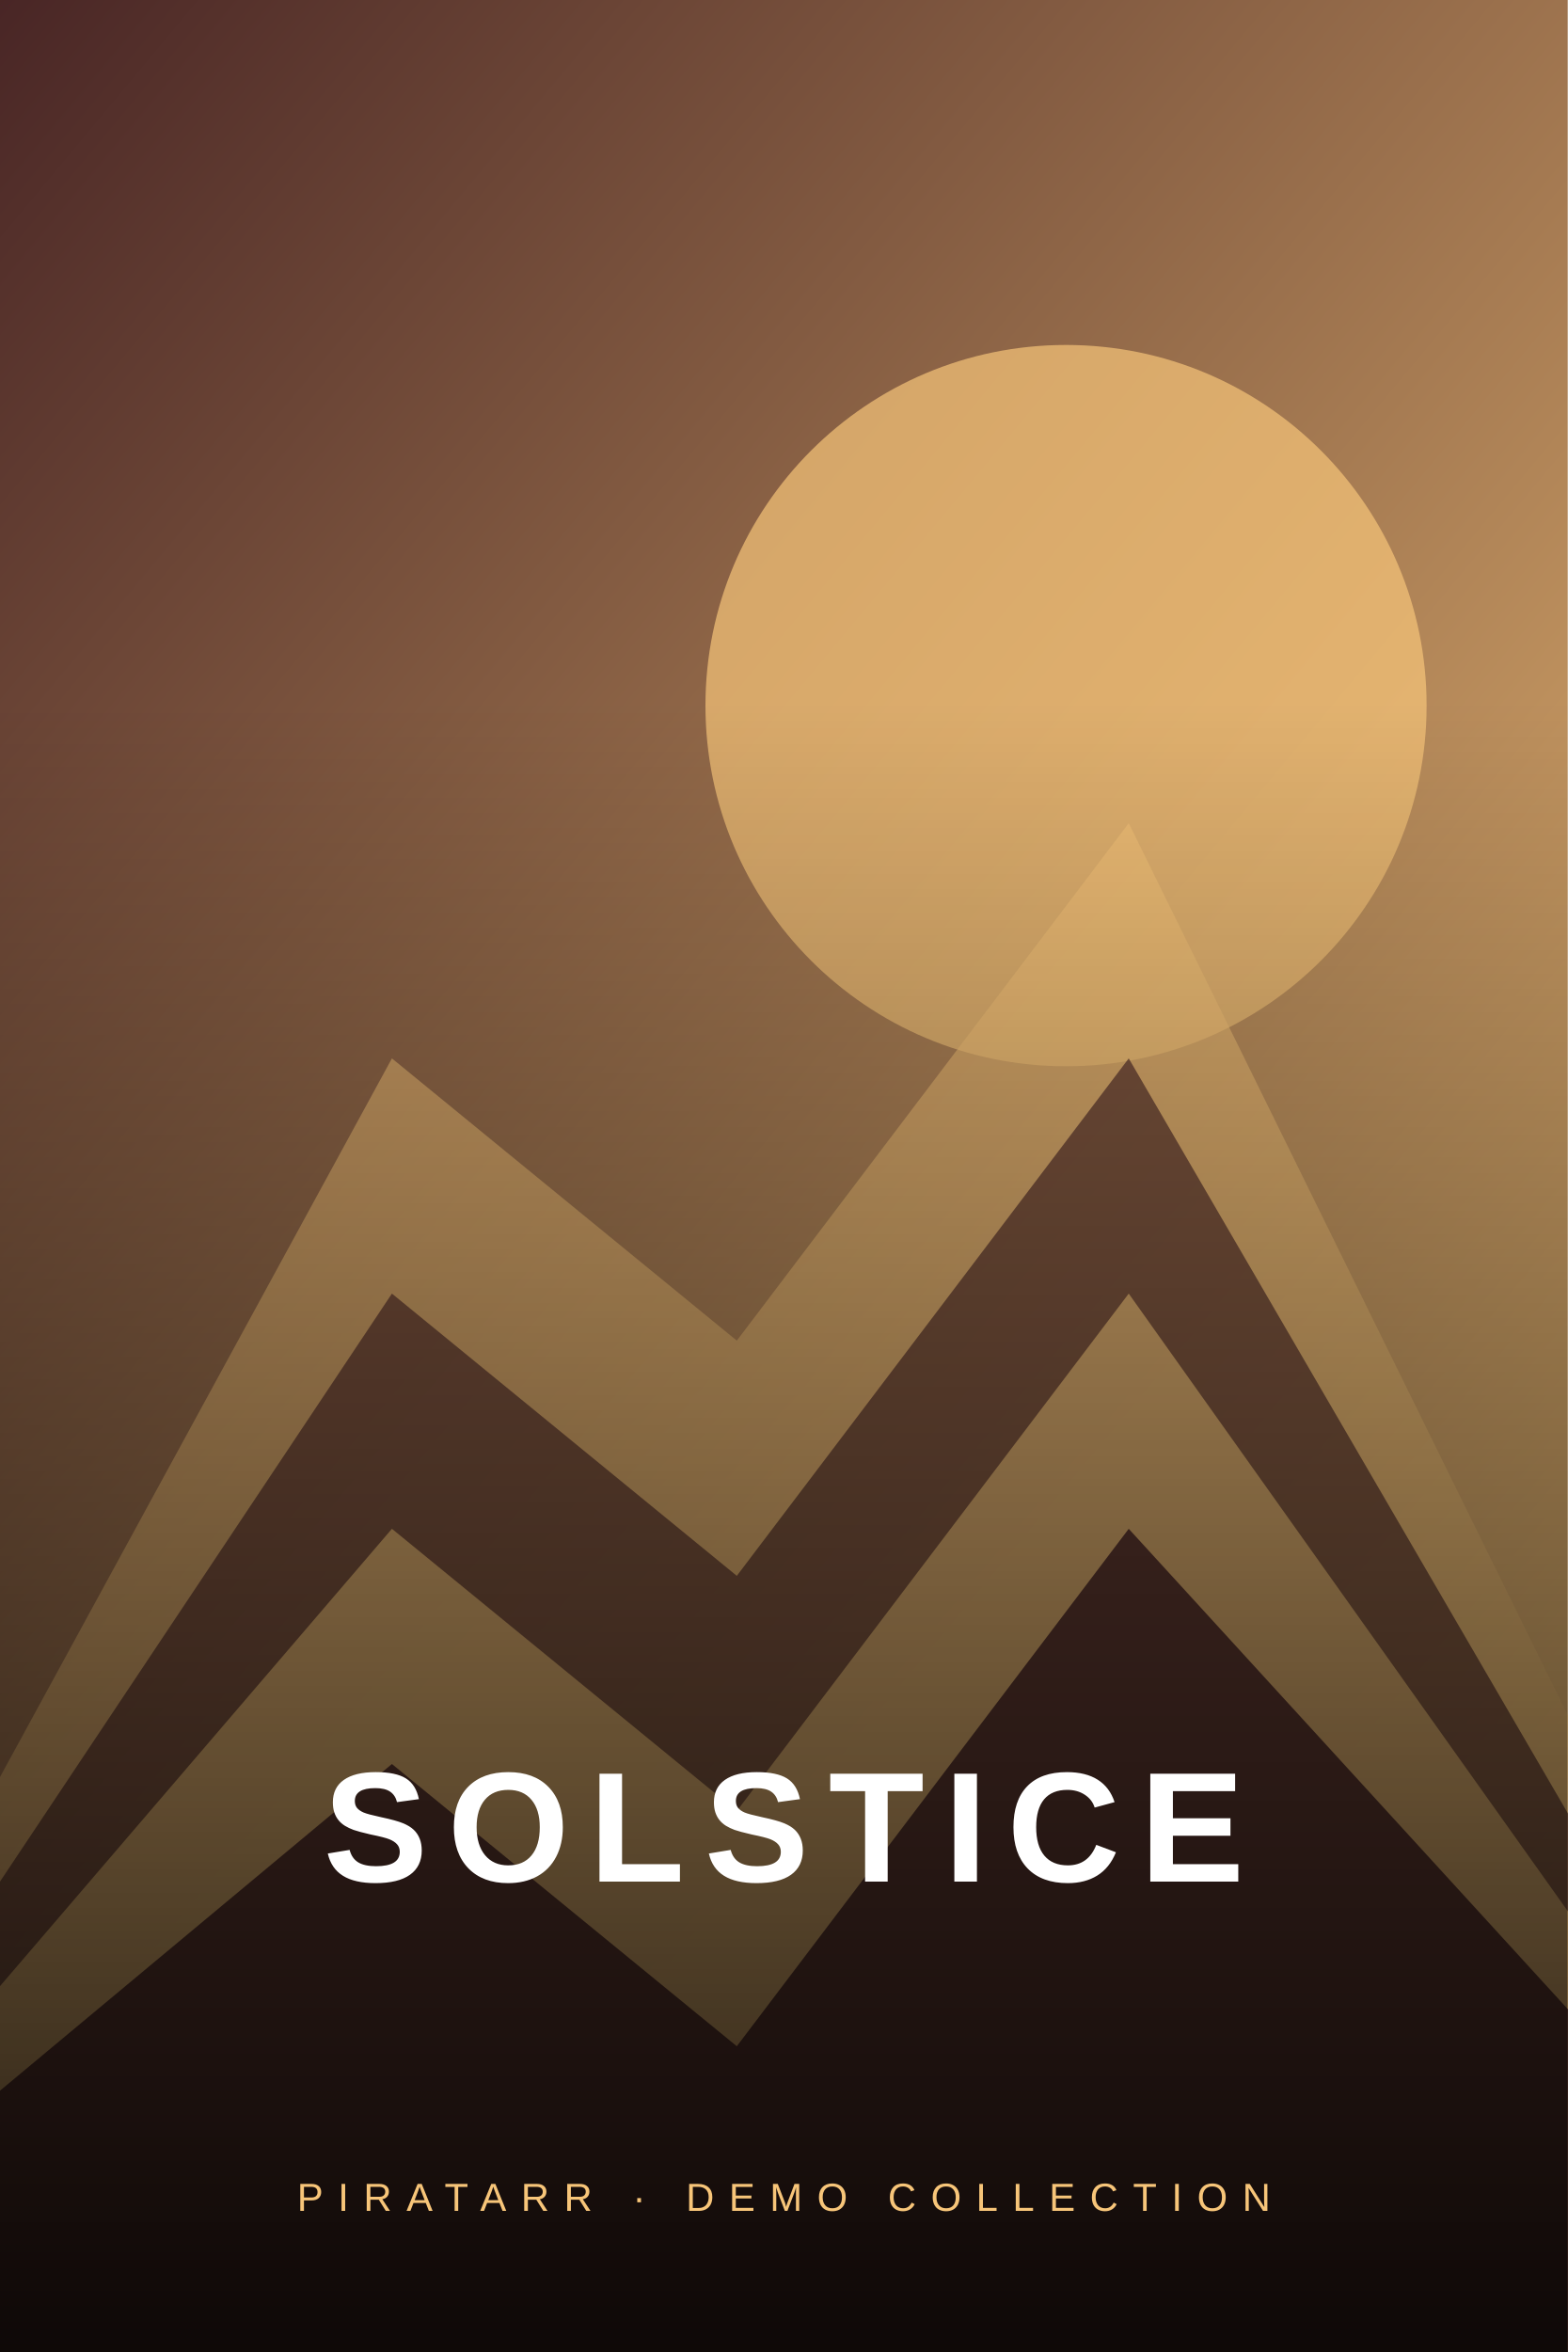
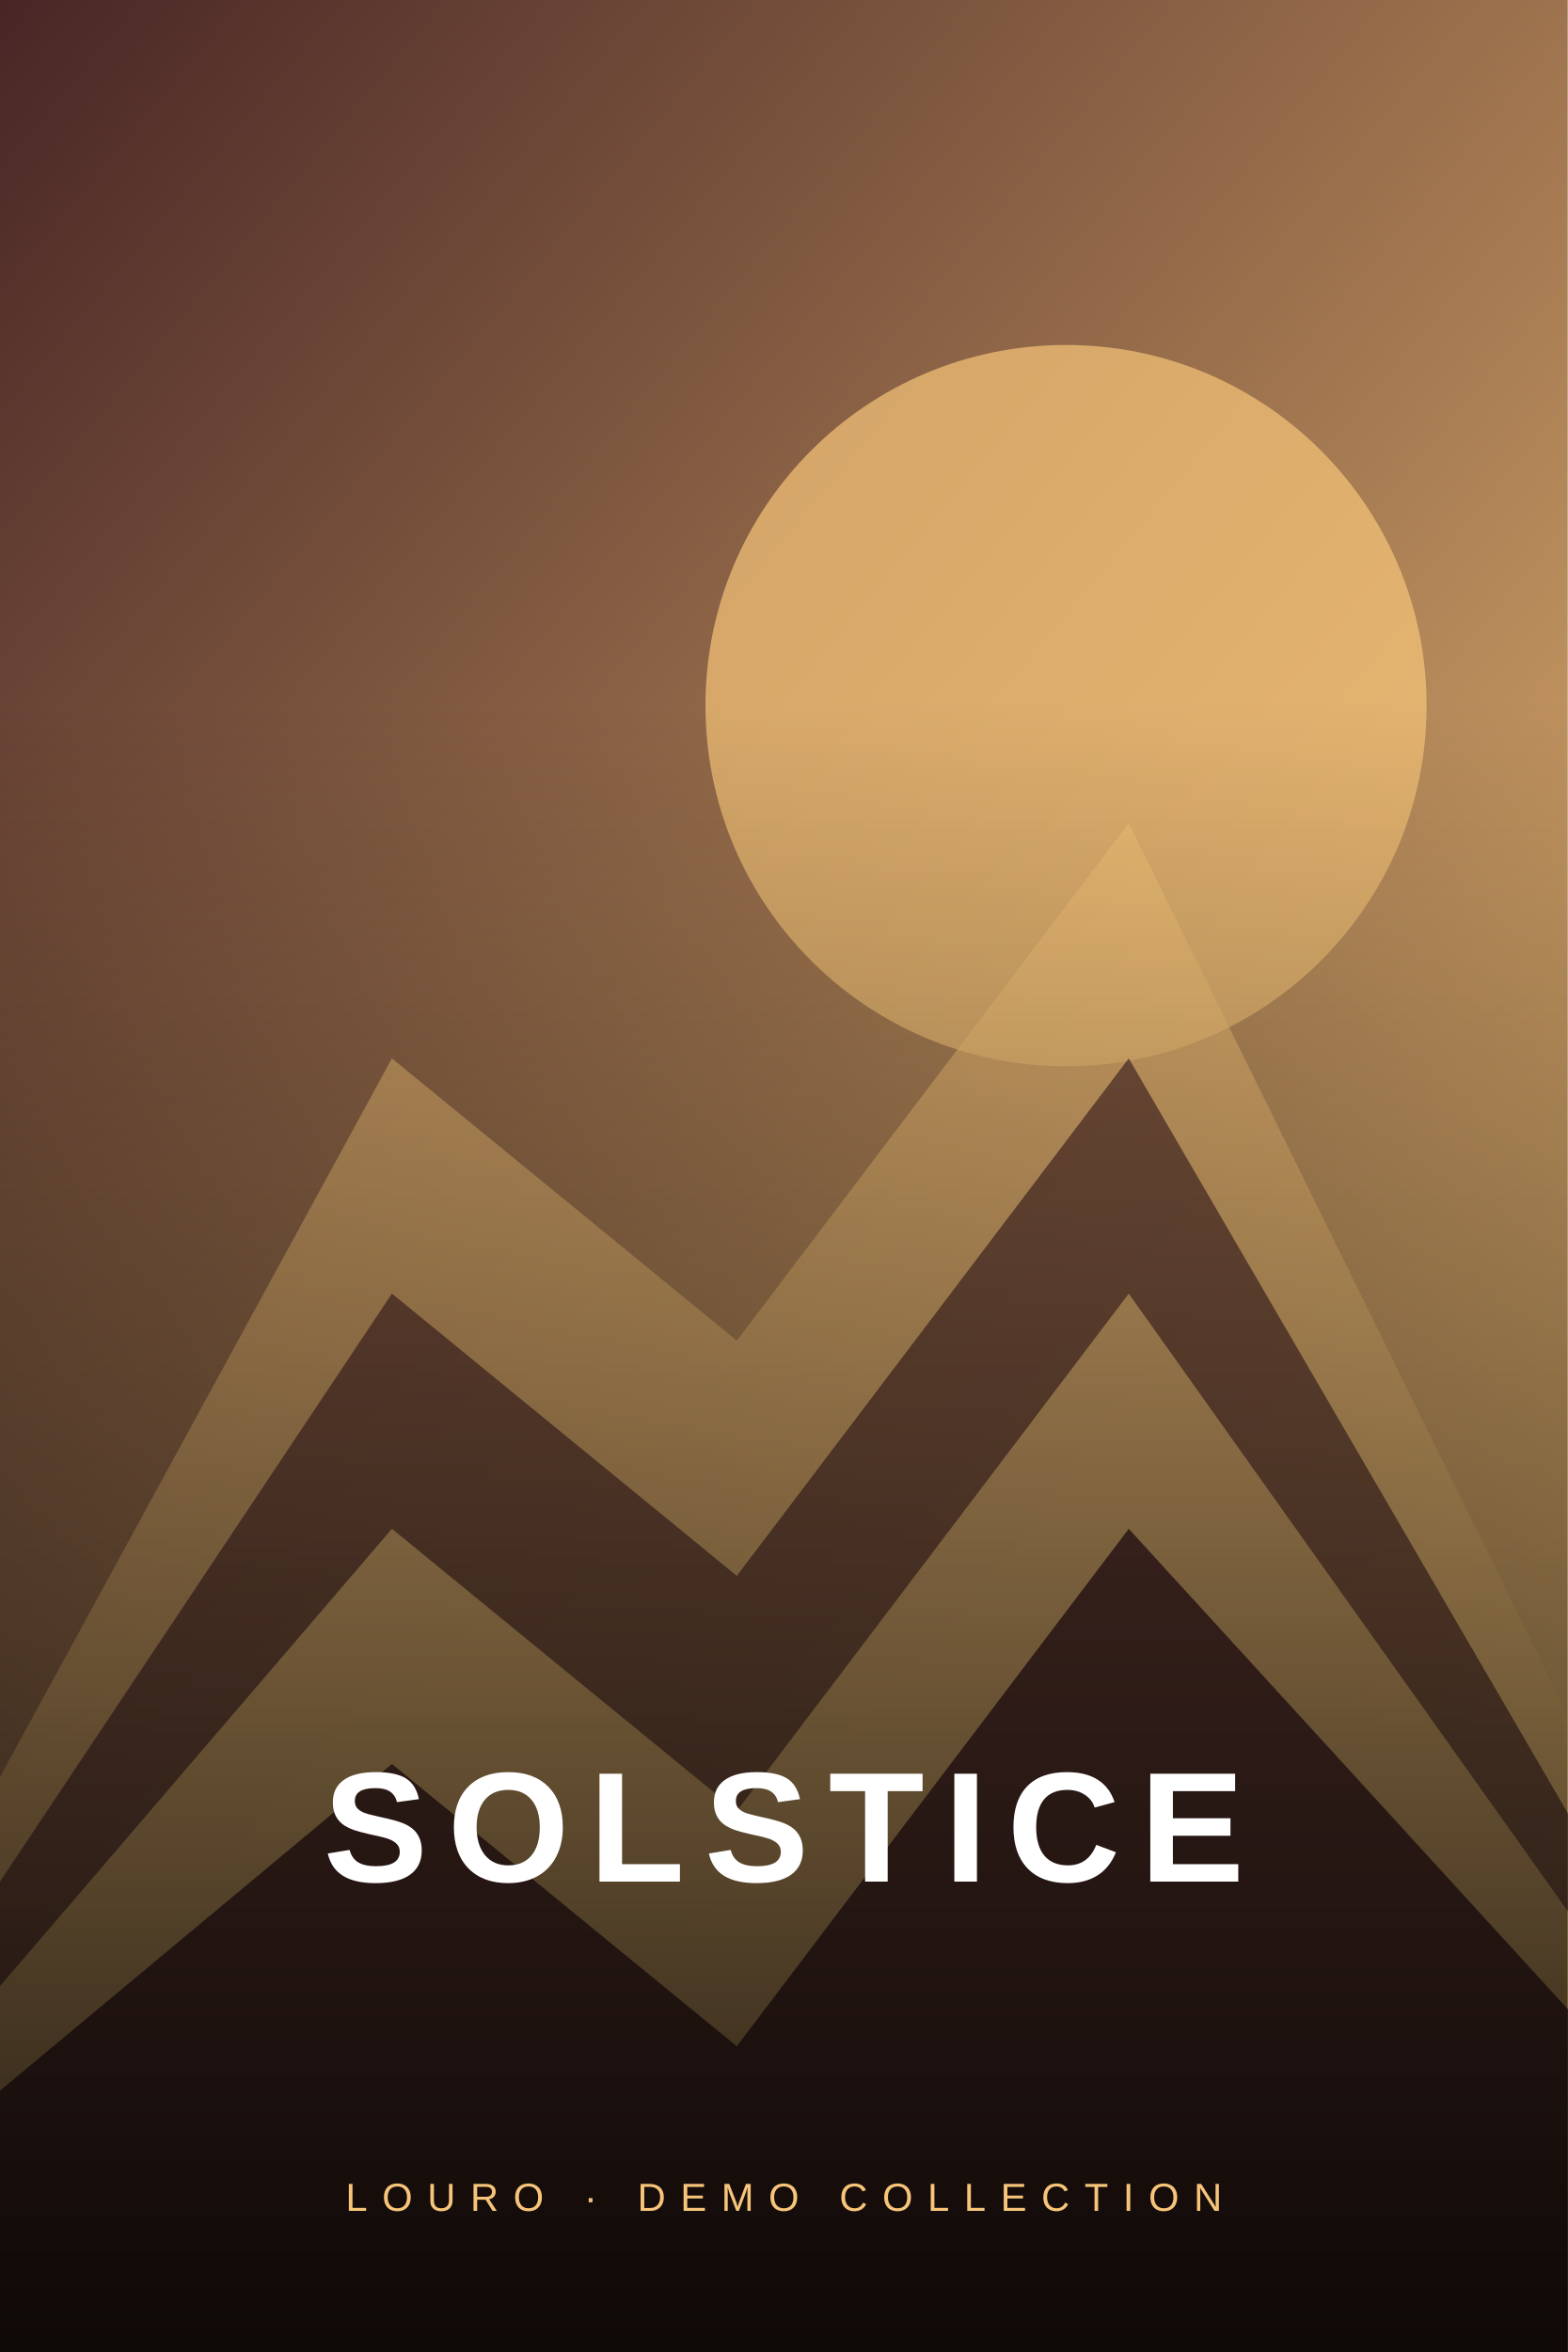
<svg xmlns="http://www.w3.org/2000/svg" viewBox="0 0 320 480" width="320" height="480">
  <defs>
    <linearGradient id="bg" x2="0.8" y2="1">
      <stop stop-color="#482525" />
      <stop offset="1" stop-color="#f7c579" />
    </linearGradient>
    <radialGradient id="planet" cx=".3" cy=".25">
      <stop stop-color="#f7c579" />
      <stop offset="1" stop-color="#482525" />
    </radialGradient>
    <linearGradient id="shade" x2="0" y2="1">
      <stop offset=".3" stop-color="#000" stop-opacity="0" />
      <stop offset="1" stop-color="#000" stop-opacity=".85" />
    </linearGradient>
  </defs>
  <path fill="url(#bg)" d="M0 0h320v480H0z" />
  <circle cx="217.6" cy="144.0" r="73.6" fill="#f7c579" opacity=".7" />
  <path d="M-64.0 480 L80.0 216.0 L150.4 273.6 L230.4 168.0 L384.0 480Z" fill="#f7c579" opacity="0.55" />
  <path d="M-64.0 480 L80.0 264.0 L150.4 321.6 L230.4 216.0 L384.0 480Z" fill="#482525" opacity="0.65" />
  <path d="M-64.0 480 L80.0 312.0 L150.4 369.6 L230.4 264.0 L384.0 480Z" fill="#f7c579" opacity="0.75" />
  <path d="M-64.0 480 L80.0 360.0 L150.4 417.6 L230.4 312.0 L384.0 480Z" fill="#482525" opacity="0.85" />
  <path fill="url(#shade)" d="M0 0h320v480H0z" />
  <text x="160.0" y="384.0" text-anchor="middle" fill="#fff" font-family="Arial,sans-serif" font-size="32" letter-spacing="4" font-weight="700">SOLSTICE</text>
-   <text x="160.0" y="451.2" text-anchor="middle" fill="#f7c579" font-family="Arial,sans-serif" font-size="8" letter-spacing="3">PIRATARR · DEMO COLLECTION</text>
+   <text x="160.0" y="451.2" text-anchor="middle" fill="#f7c579" font-family="Arial,sans-serif" font-size="8" letter-spacing="3">LOURO · DEMO COLLECTION</text>
</svg>
